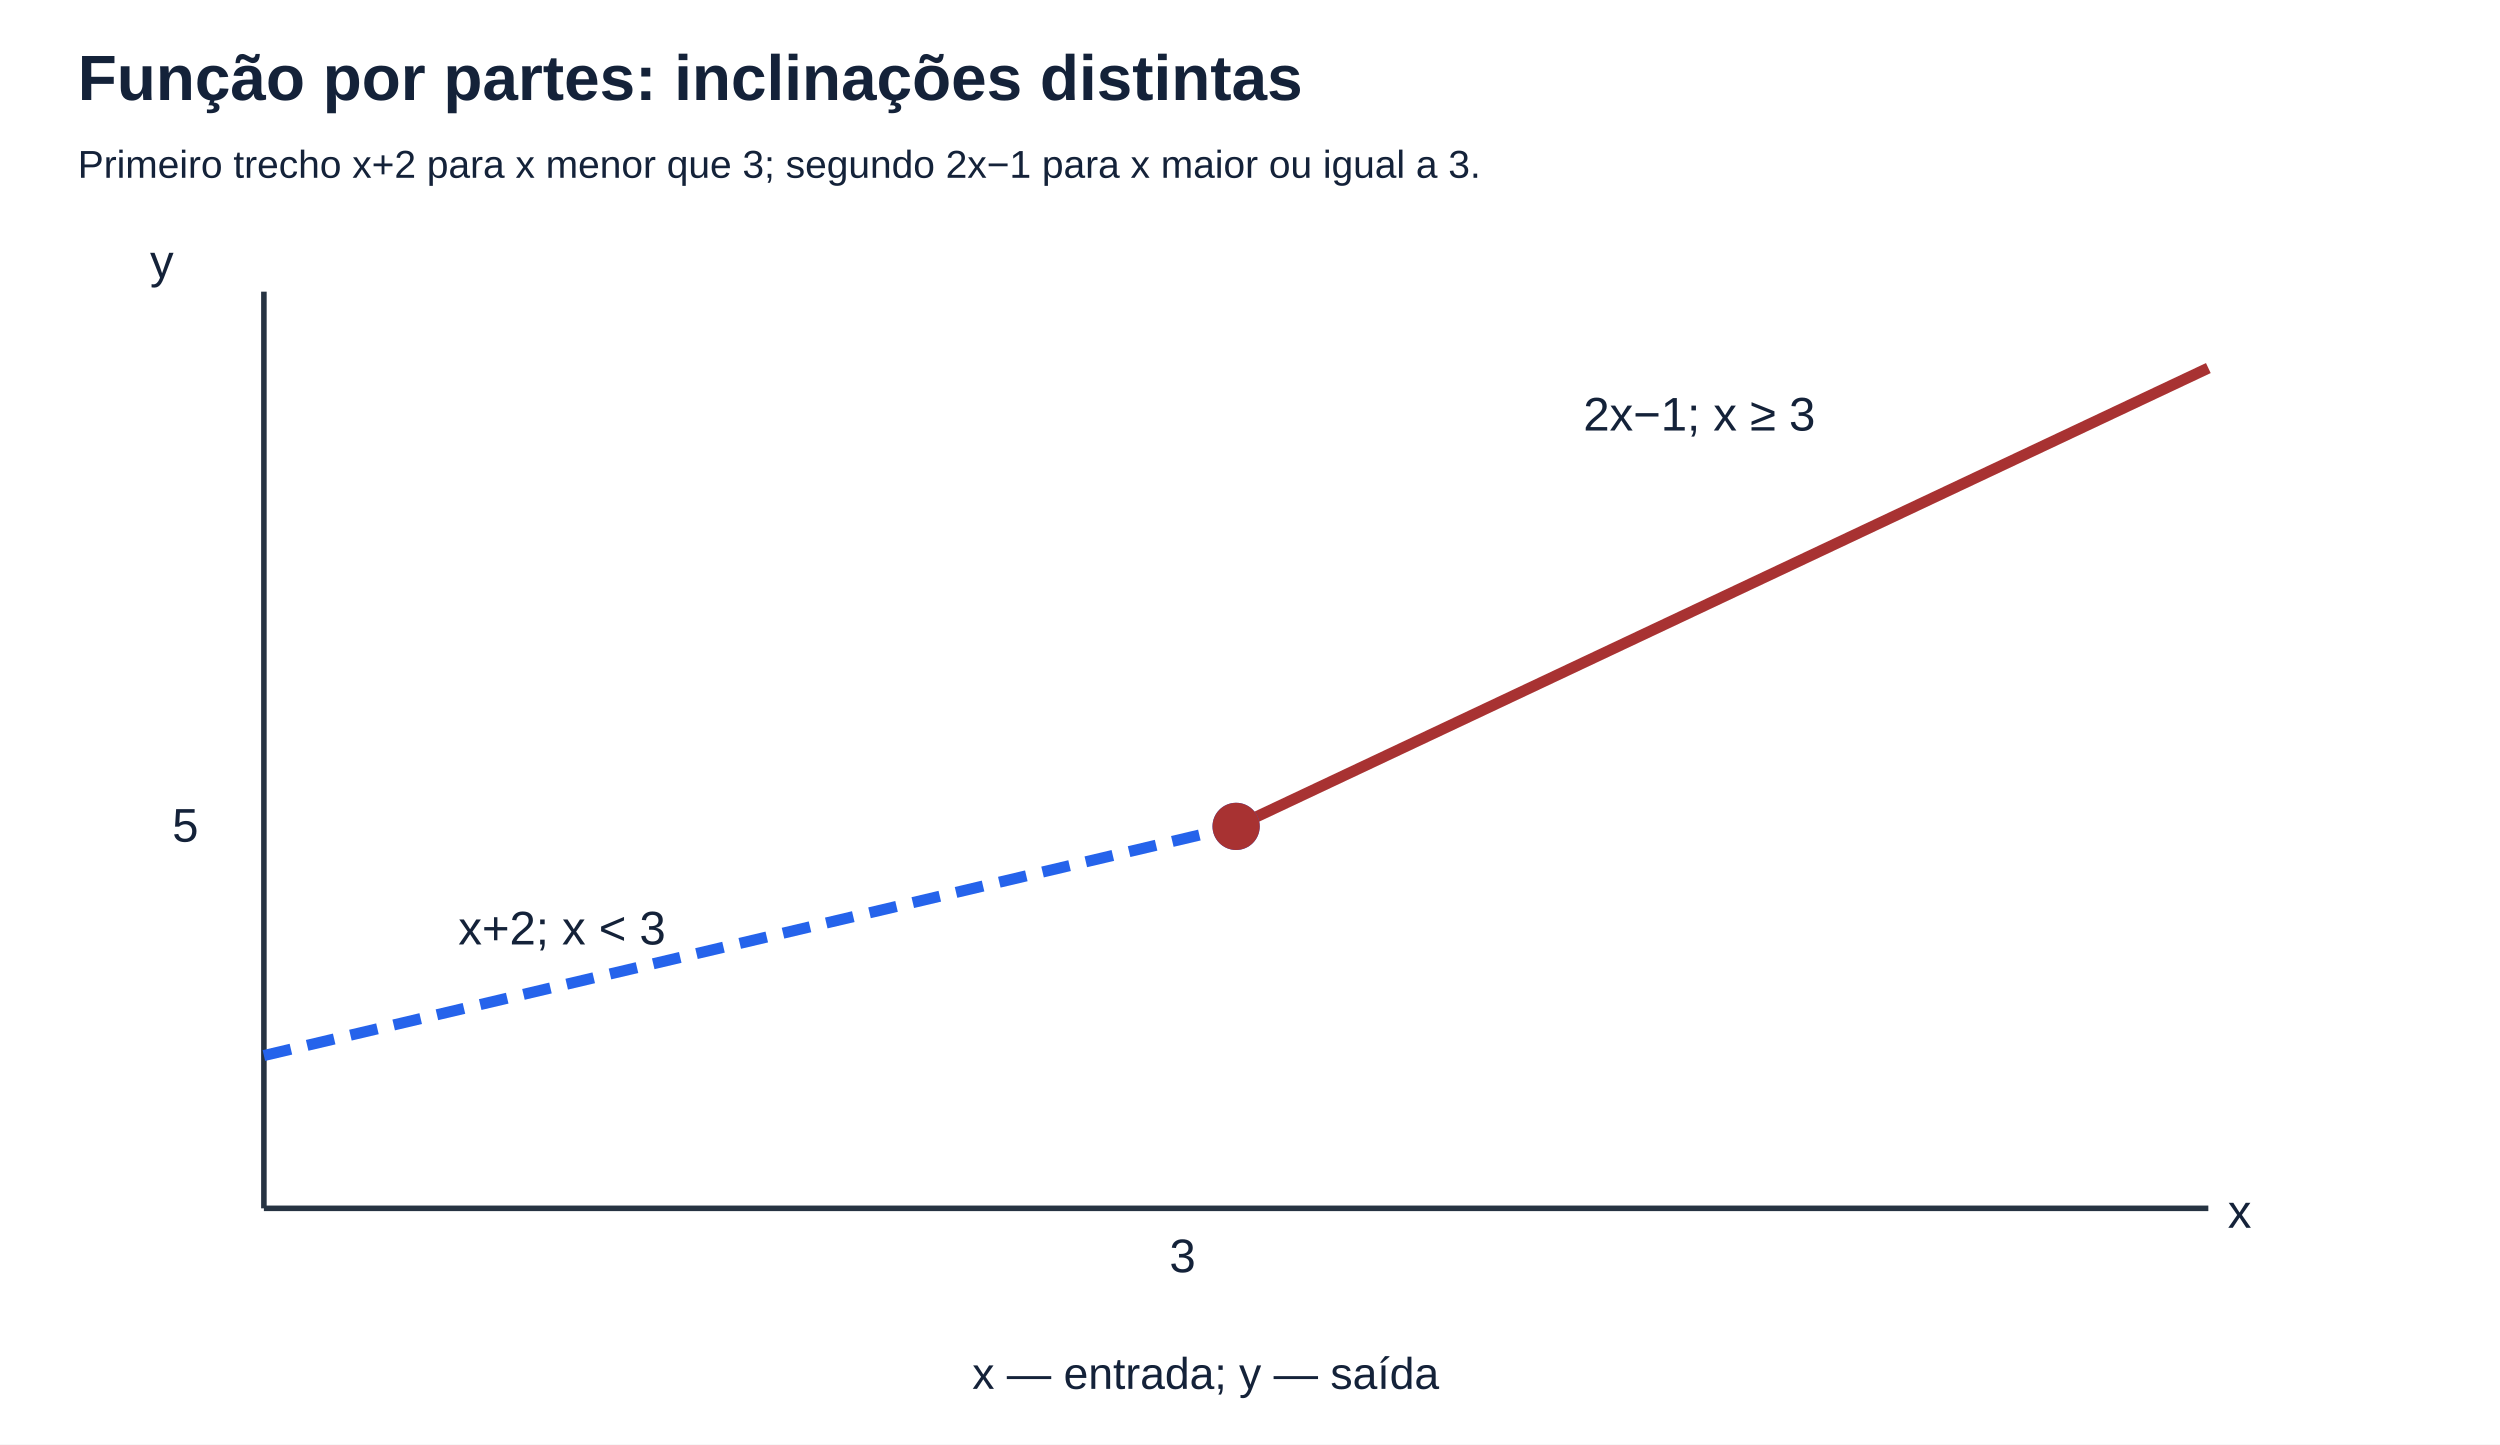
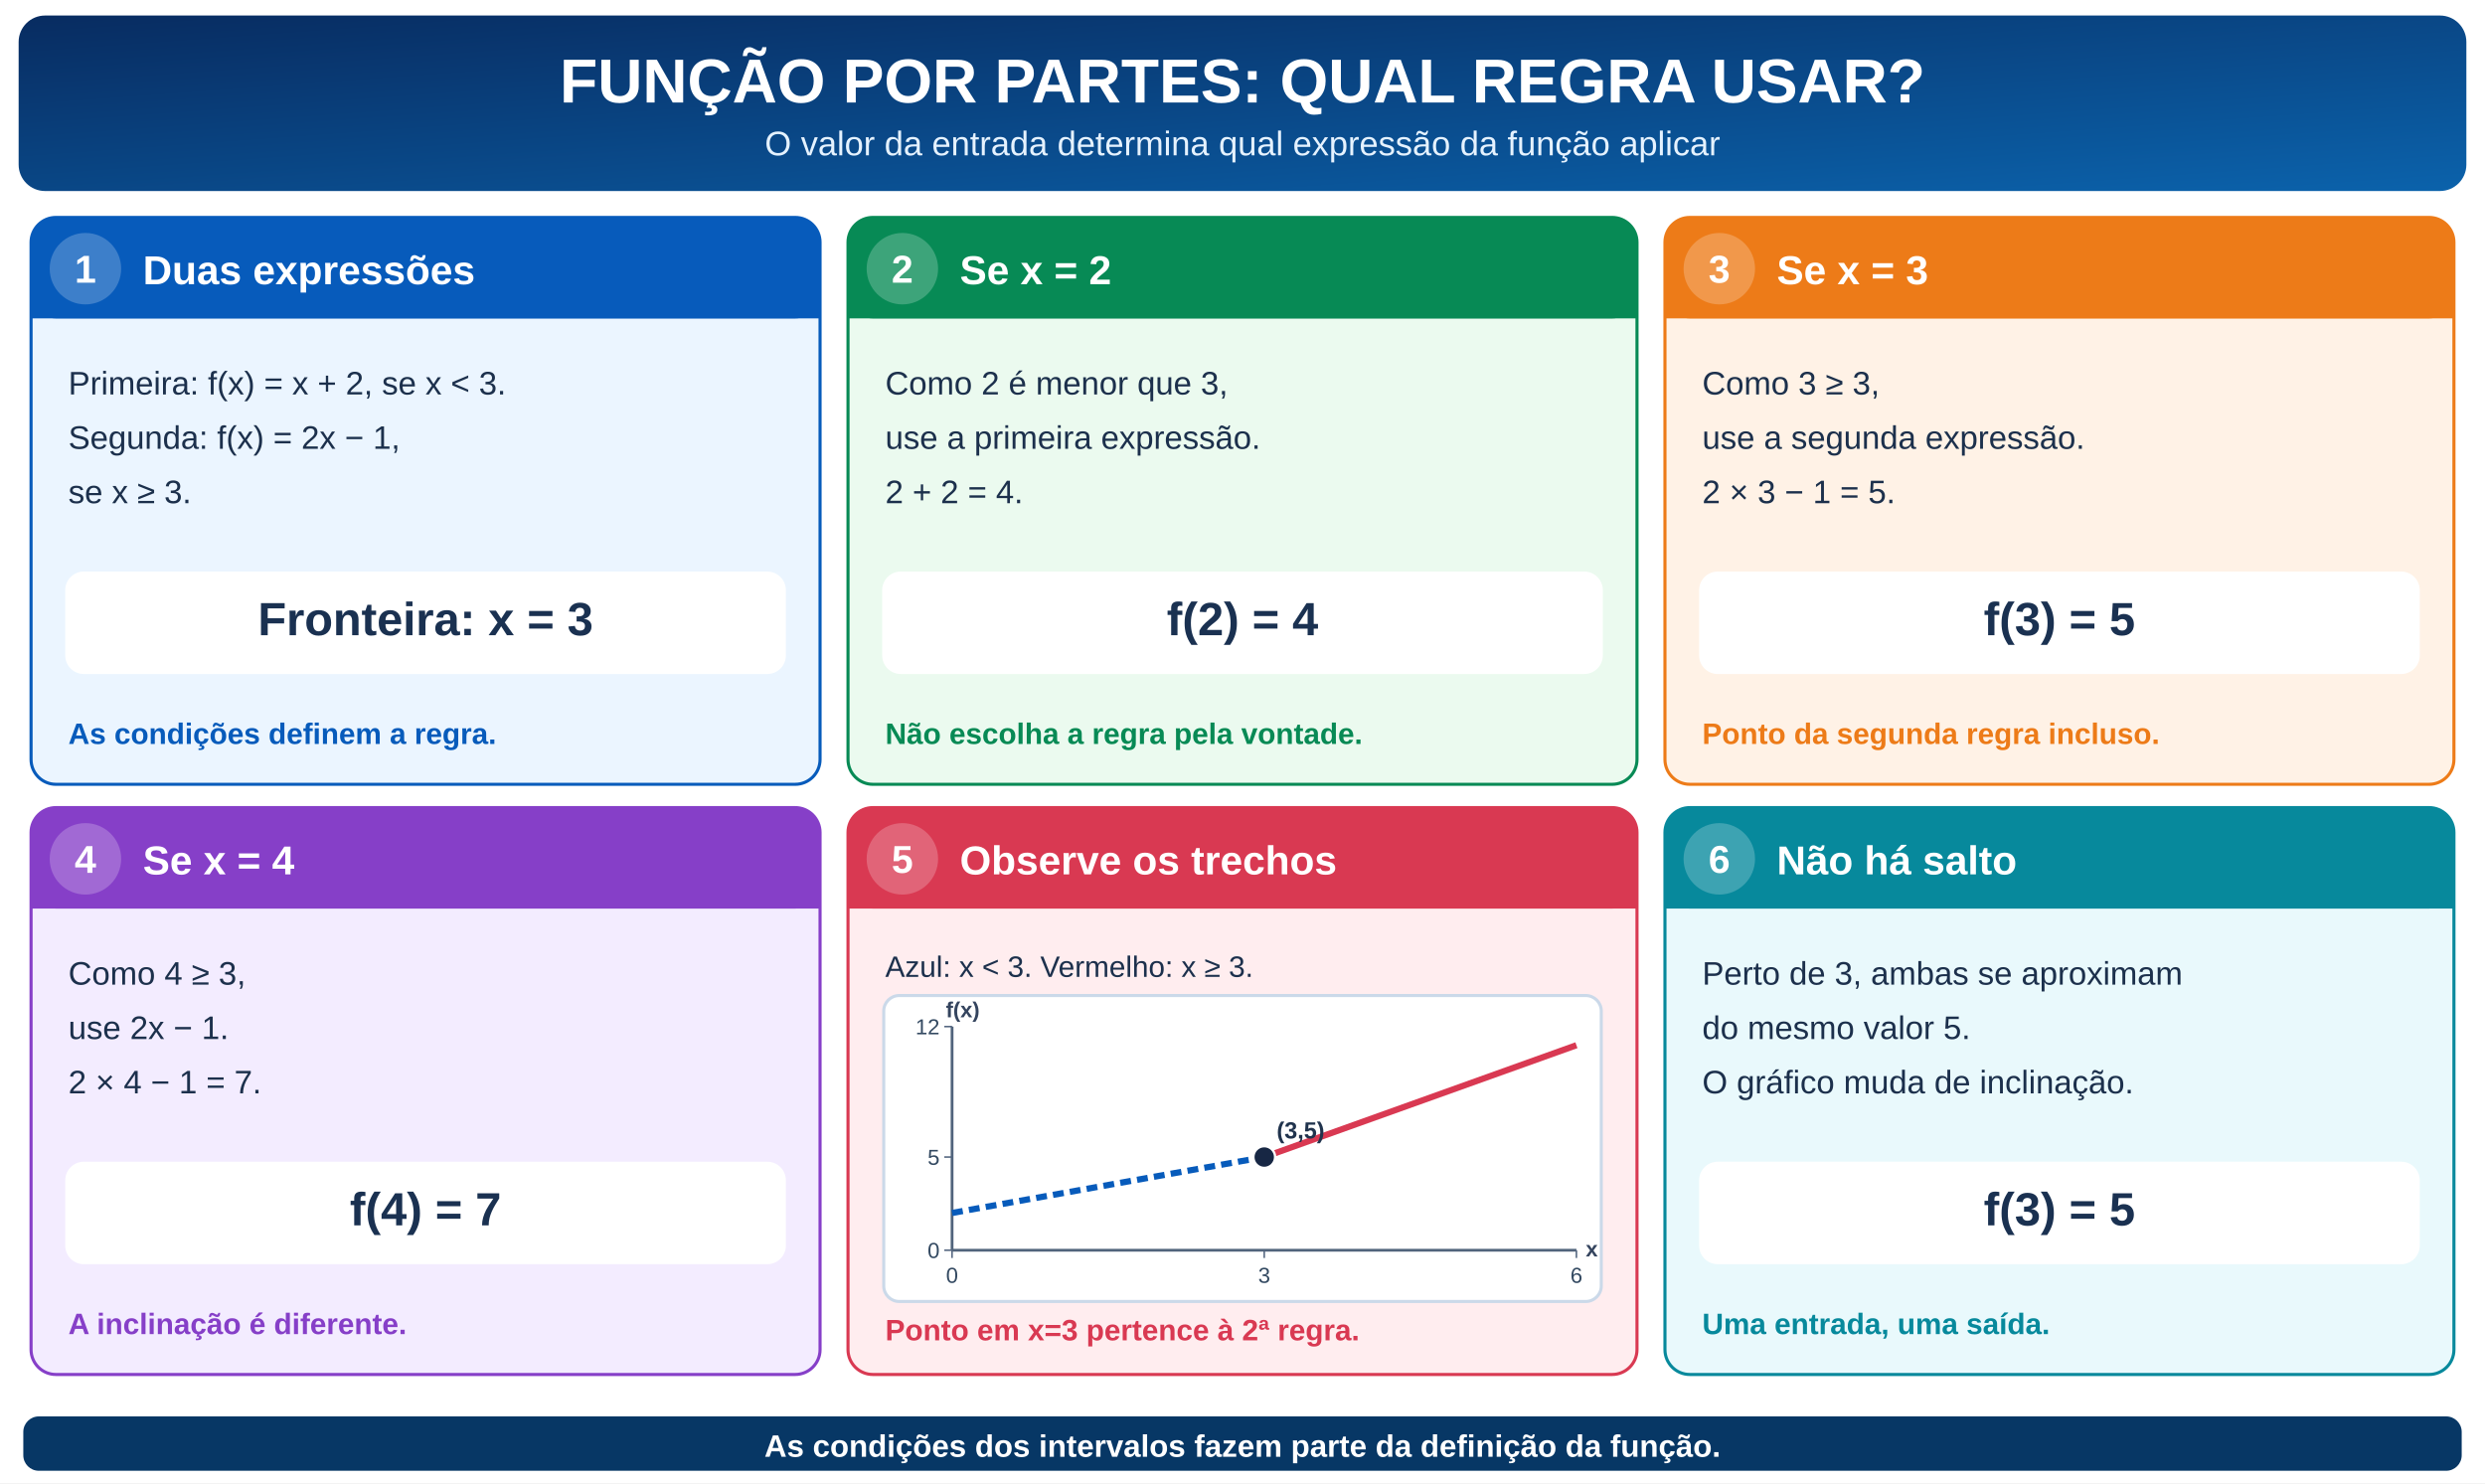
- <svg xmlns="http://www.w3.org/2000/svg" viewBox="0 0 900 520" role="img" aria-labelledby="t d">
-   <rect width="900" height="520" fill="#fff" />
-   <g fill="#142239" font-family="Arial,sans-serif">
-     <text x="28" y="36" font-weight="bold" font-size="23">Função por partes: inclinações distintas</text>
-     <text x="28" y="64" font-size="14">Primeiro trecho x+2 para x menor que 3; segundo 2x−1 para x maior ou igual a 3.</text>
-   </g>
-   <g stroke="#263342" stroke-width="2" fill="none">
-     <path d="M95 435 H795 M95 435 V105" />
-   </g>
-   <text x="54" y="100" font-family="Arial,sans-serif" font-size="17" fill="#142239">y</text>
-   <text x="802" y="442" font-family="Arial,sans-serif" font-size="17" fill="#142239">x</text>
-   <text x="421" y="458" font-family="Arial,sans-serif" font-size="17" fill="#142239">3</text>
-   <text x="62" y="303" font-family="Arial,sans-serif" font-size="17" fill="#142239">5</text>
-   <path d="M95.0 380.0 L445.0 297.5" fill="none" stroke="#2563eb" stroke-width="4" stroke-dasharray="10 6" />
-   <path d="M445.0 297.5 L795.0 132.5" fill="none" stroke="#a83232" stroke-width="4" />
-   <circle cx="445.0" cy="297.5" r="7" stroke="#2563eb" stroke-width="3" fill="#fff" />
-   <circle cx="445.0" cy="297.5" r="7" stroke="#a83232" stroke-width="3" fill="#a83232" />
-   <text x="165" y="340" font-family="Arial,sans-serif" font-size="17" fill="#142239">x+2; x &lt; 3</text>
-   <text x="570" y="155" font-family="Arial,sans-serif" font-size="17" fill="#142239">2x−1; x ≥ 3</text>
-   <g font-family="Arial,sans-serif" font-size="16" fill="#142239">
-     <text x="350" y="500">x — entrada; y — saída</text>
-   </g>
+ <svg xmlns="http://www.w3.org/2000/svg" viewBox="0 0 1600 955" role="img" aria-labelledby="title desc">
+   <rect x="0" y="0" width="1600" height="955" rx="0" fill="#fff" />
+   <defs>
+     <linearGradient id="blue" x1="0" y1="0" x2="1" y2="1">
+       <stop offset="0" stop-color="#082c61" />
+       <stop offset="1" stop-color="#0b62ab" />
+     </linearGradient>
+   </defs>
+   <rect x="12" y="10" width="1576" height="113" rx="17" fill="url(#blue)" />
+   <text x="800" y="66" text-anchor="middle" font-family="Arial,DejaVu Sans,sans-serif" font-size="40" font-weight="700" fill="#fff">FUNÇÃO POR PARTES: QUAL REGRA USAR?</text>
+   <text x="800" y="100" text-anchor="middle" font-family="Arial,DejaVu Sans,sans-serif" font-size="22" font-weight="400" fill="#e5f2ff">O valor da entrada determina qual expressão da função aplicar</text>
+   <rect x="20" y="140" width="508" height="365" rx="16" fill="#ebf5ff" stroke="#075bbb" stroke-width="2" />
+   <rect x="20" y="140" width="508" height="65" rx="16" fill="#075bbb" />
+   <rect x="20" y="189" width="508" height="16" rx="0" fill="#075bbb" />
+   <circle cx="55" cy="173" r="23" fill="#fff" opacity=".22" />
+   <text x="55" y="182" text-anchor="middle" font-family="Arial,DejaVu Sans,sans-serif" font-size="25" font-weight="700" fill="#fff">1</text>
+   <text x="92" y="183" text-anchor="start" font-family="Arial,DejaVu Sans,sans-serif" font-size="26" font-weight="700" fill="#fff">Duas expressões</text>
+   <text x="44" y="254" text-anchor="start" font-family="Arial,DejaVu Sans,sans-serif" font-size="21" font-weight="400" fill="#1c304c">Primeira: f(x) = x + 2, se x &lt; 3.</text>
+   <text x="44" y="289" text-anchor="start" font-family="Arial,DejaVu Sans,sans-serif" font-size="21" font-weight="400" fill="#1c304c">Segunda: f(x) = 2x − 1,</text>
+   <text x="44" y="324" text-anchor="start" font-family="Arial,DejaVu Sans,sans-serif" font-size="21" font-weight="400" fill="#1c304c">se x ≥ 3.</text>
+   <rect x="42" y="368" width="464" height="66" rx="12" fill="#fff" />
+   <text x="274" y="409" text-anchor="middle" font-family="Arial,DejaVu Sans,sans-serif" font-size="30" font-weight="700" fill="#1a3151">Fronteira: x = 3</text>
+   <text x="44" y="479" text-anchor="start" font-family="Arial,DejaVu Sans,sans-serif" font-size="19" font-weight="700" fill="#075bbb">As condições definem a regra.</text>
+   <rect x="546" y="140" width="508" height="365" rx="16" fill="#ebfaef" stroke="#078a55" stroke-width="2" />
+   <rect x="546" y="140" width="508" height="65" rx="16" fill="#078a55" />
+   <rect x="546" y="189" width="508" height="16" rx="0" fill="#078a55" />
+   <circle cx="581" cy="173" r="23" fill="#fff" opacity=".22" />
+   <text x="581" y="182" text-anchor="middle" font-family="Arial,DejaVu Sans,sans-serif" font-size="25" font-weight="700" fill="#fff">2</text>
+   <text x="618" y="183" text-anchor="start" font-family="Arial,DejaVu Sans,sans-serif" font-size="26" font-weight="700" fill="#fff">Se x = 2</text>
+   <text x="570" y="254" text-anchor="start" font-family="Arial,DejaVu Sans,sans-serif" font-size="21" font-weight="400" fill="#1c304c">Como 2 é menor que 3,</text>
+   <text x="570" y="289" text-anchor="start" font-family="Arial,DejaVu Sans,sans-serif" font-size="21" font-weight="400" fill="#1c304c">use a primeira expressão.</text>
+   <text x="570" y="324" text-anchor="start" font-family="Arial,DejaVu Sans,sans-serif" font-size="21" font-weight="400" fill="#1c304c">2 + 2 = 4.</text>
+   <rect x="568" y="368" width="464" height="66" rx="12" fill="#fff" />
+   <text x="800" y="409" text-anchor="middle" font-family="Arial,DejaVu Sans,sans-serif" font-size="30" font-weight="700" fill="#1a3151">f(2) = 4</text>
+   <text x="570" y="479" text-anchor="start" font-family="Arial,DejaVu Sans,sans-serif" font-size="19" font-weight="700" fill="#078a55">Não escolha a regra pela vontade.</text>
+   <rect x="1072" y="140" width="508" height="365" rx="16" fill="#fff2e6" stroke="#ed7b18" stroke-width="2" />
+   <rect x="1072" y="140" width="508" height="65" rx="16" fill="#ed7b18" />
+   <rect x="1072" y="189" width="508" height="16" rx="0" fill="#ed7b18" />
+   <circle cx="1107" cy="173" r="23" fill="#fff" opacity=".22" />
+   <text x="1107" y="182" text-anchor="middle" font-family="Arial,DejaVu Sans,sans-serif" font-size="25" font-weight="700" fill="#fff">3</text>
+   <text x="1144" y="183" text-anchor="start" font-family="Arial,DejaVu Sans,sans-serif" font-size="26" font-weight="700" fill="#fff">Se x = 3</text>
+   <text x="1096" y="254" text-anchor="start" font-family="Arial,DejaVu Sans,sans-serif" font-size="21" font-weight="400" fill="#1c304c">Como 3 ≥ 3,</text>
+   <text x="1096" y="289" text-anchor="start" font-family="Arial,DejaVu Sans,sans-serif" font-size="21" font-weight="400" fill="#1c304c">use a segunda expressão.</text>
+   <text x="1096" y="324" text-anchor="start" font-family="Arial,DejaVu Sans,sans-serif" font-size="21" font-weight="400" fill="#1c304c">2 × 3 − 1 = 5.</text>
+   <rect x="1094" y="368" width="464" height="66" rx="12" fill="#fff" />
+   <text x="1326" y="409" text-anchor="middle" font-family="Arial,DejaVu Sans,sans-serif" font-size="30" font-weight="700" fill="#1a3151">f(3) = 5</text>
+   <text x="1096" y="479" text-anchor="start" font-family="Arial,DejaVu Sans,sans-serif" font-size="19" font-weight="700" fill="#ed7b18">Ponto da segunda regra incluso.</text>
+   <rect x="20" y="520" width="508" height="365" rx="16" fill="#f3ecff" stroke="#863fc8" stroke-width="2" />
+   <rect x="20" y="520" width="508" height="65" rx="16" fill="#863fc8" />
+   <rect x="20" y="569" width="508" height="16" rx="0" fill="#863fc8" />
+   <circle cx="55" cy="553" r="23" fill="#fff" opacity=".22" />
+   <text x="55" y="562" text-anchor="middle" font-family="Arial,DejaVu Sans,sans-serif" font-size="25" font-weight="700" fill="#fff">4</text>
+   <text x="92" y="563" text-anchor="start" font-family="Arial,DejaVu Sans,sans-serif" font-size="26" font-weight="700" fill="#fff">Se x = 4</text>
+   <text x="44" y="634" text-anchor="start" font-family="Arial,DejaVu Sans,sans-serif" font-size="21" font-weight="400" fill="#1c304c">Como 4 ≥ 3,</text>
+   <text x="44" y="669" text-anchor="start" font-family="Arial,DejaVu Sans,sans-serif" font-size="21" font-weight="400" fill="#1c304c">use 2x − 1.</text>
+   <text x="44" y="704" text-anchor="start" font-family="Arial,DejaVu Sans,sans-serif" font-size="21" font-weight="400" fill="#1c304c">2 × 4 − 1 = 7.</text>
+   <rect x="42" y="748" width="464" height="66" rx="12" fill="#fff" />
+   <text x="274" y="789" text-anchor="middle" font-family="Arial,DejaVu Sans,sans-serif" font-size="30" font-weight="700" fill="#1a3151">f(4) = 7</text>
+   <text x="44" y="859" text-anchor="start" font-family="Arial,DejaVu Sans,sans-serif" font-size="19" font-weight="700" fill="#863fc8">A inclinação é diferente.</text>
+   <rect x="546" y="520" width="508" height="365" rx="16" fill="#ffedef" stroke="#d93952" stroke-width="2" />
+   <rect x="546" y="520" width="508" height="65" rx="16" fill="#d93952" />
+   <rect x="546" y="569" width="508" height="16" rx="0" fill="#d93952" />
+   <circle cx="581" cy="553" r="23" fill="#fff" opacity=".22" />
+   <text x="581" y="562" text-anchor="middle" font-family="Arial,DejaVu Sans,sans-serif" font-size="25" font-weight="700" fill="#fff">5</text>
+   <text x="618" y="563" text-anchor="start" font-family="Arial,DejaVu Sans,sans-serif" font-size="26" font-weight="700" fill="#fff">Observe os trechos</text>
+   <text x="570" y="629" text-anchor="start" font-family="Arial,DejaVu Sans,sans-serif" font-size="19" font-weight="400" fill="#1c304c">Azul: x &lt; 3. Vermelho: x ≥ 3.</text>
+   <rect x="569" y="641" width="462" height="197" rx="10" fill="#fff" stroke="#cbd9e9" stroke-width="2" />
+   <line x1="613" y1="661" x2="613" y2="805" stroke="#51647c" stroke-width="1.8" />
+   <line x1="613" y1="805" x2="1015" y2="805" stroke="#51647c" stroke-width="1.8" />
+   <line x1="613" y1="805" x2="613" y2="810" stroke="#52647e" stroke-width="1" />
+   <text x="613" y="826" text-anchor="middle" font-family="Arial,DejaVu Sans,sans-serif" font-size="14" font-weight="400" fill="#334961">0</text>
+   <line x1="814" y1="805" x2="814" y2="810" stroke="#52647e" stroke-width="1" />
+   <text x="814" y="826" text-anchor="middle" font-family="Arial,DejaVu Sans,sans-serif" font-size="14" font-weight="400" fill="#334961">3</text>
+   <line x1="1015" y1="805" x2="1015" y2="810" stroke="#52647e" stroke-width="1" />
+   <text x="1015" y="826" text-anchor="middle" font-family="Arial,DejaVu Sans,sans-serif" font-size="14" font-weight="400" fill="#334961">6</text>
+   <line x1="608" y1="805" x2="613" y2="805" stroke="#52647e" stroke-width="1" />
+   <text x="605" y="810" text-anchor="end" font-family="Arial,DejaVu Sans,sans-serif" font-size="14" font-weight="400" fill="#334961">0</text>
+   <line x1="608" y1="745" x2="613" y2="745" stroke="#52647e" stroke-width="1" />
+   <text x="605" y="750" text-anchor="end" font-family="Arial,DejaVu Sans,sans-serif" font-size="14" font-weight="400" fill="#334961">5</text>
+   <line x1="608" y1="661" x2="613" y2="661" stroke="#52647e" stroke-width="1" />
+   <text x="605" y="666" text-anchor="end" font-family="Arial,DejaVu Sans,sans-serif" font-size="14" font-weight="400" fill="#334961">12</text>
+   <text x="1021" y="809" text-anchor="start" font-family="Arial,DejaVu Sans,sans-serif" font-size="14" font-weight="700" fill="#34445e">x</text>
+   <text x="609" y="655" text-anchor="start" font-family="Arial,DejaVu Sans,sans-serif" font-size="14" font-weight="700" fill="#34445e">f(x)</text>
+   <polyline points="613.0,781.0 814.0,745.0" fill="none" stroke="#075bbb" stroke-width="4" stroke-dasharray="7 4" />
+   <polyline points="814.0,745.0 1015.0,673.0" fill="none" stroke="#d93952" stroke-width="4" />
+   <circle cx="814" cy="745" r="5.3" fill="#d93952" stroke="#fff" stroke-width="1.4" />
+   <circle cx="814" cy="745" r="7" fill="#172744" stroke="#fff" stroke-width="1.5" />
+   <text x="822" y="733" text-anchor="start" font-family="Arial,DejaVu Sans,sans-serif" font-size="15" font-weight="700" fill="#20334d">(3,5)</text>
+   <text x="570" y="863" text-anchor="start" font-family="Arial,DejaVu Sans,sans-serif" font-size="19" font-weight="700" fill="#d93952">Ponto em x=3 pertence à 2ª regra.</text>
+   <rect x="1072" y="520" width="508" height="365" rx="16" fill="#e9f9fc" stroke="#07899c" stroke-width="2" />
+   <rect x="1072" y="520" width="508" height="65" rx="16" fill="#07899c" />
+   <rect x="1072" y="569" width="508" height="16" rx="0" fill="#07899c" />
+   <circle cx="1107" cy="553" r="23" fill="#fff" opacity=".22" />
+   <text x="1107" y="562" text-anchor="middle" font-family="Arial,DejaVu Sans,sans-serif" font-size="25" font-weight="700" fill="#fff">6</text>
+   <text x="1144" y="563" text-anchor="start" font-family="Arial,DejaVu Sans,sans-serif" font-size="26" font-weight="700" fill="#fff">Não há salto</text>
+   <text x="1096" y="634" text-anchor="start" font-family="Arial,DejaVu Sans,sans-serif" font-size="21" font-weight="400" fill="#1c304c">Perto de 3, ambas se aproximam</text>
+   <text x="1096" y="669" text-anchor="start" font-family="Arial,DejaVu Sans,sans-serif" font-size="21" font-weight="400" fill="#1c304c">do mesmo valor 5.</text>
+   <text x="1096" y="704" text-anchor="start" font-family="Arial,DejaVu Sans,sans-serif" font-size="21" font-weight="400" fill="#1c304c">O gráfico muda de inclinação.</text>
+   <rect x="1094" y="748" width="464" height="66" rx="12" fill="#fff" />
+   <text x="1326" y="789" text-anchor="middle" font-family="Arial,DejaVu Sans,sans-serif" font-size="30" font-weight="700" fill="#1a3151">f(3) = 5</text>
+   <text x="1096" y="859" text-anchor="start" font-family="Arial,DejaVu Sans,sans-serif" font-size="19" font-weight="700" fill="#07899c">Uma entrada, uma saída.</text>
+   <rect x="15" y="912" width="1570" height="35" rx="10" fill="#073765" />
+   <text x="800" y="938" text-anchor="middle" font-family="Arial,DejaVu Sans,sans-serif" font-size="20" font-weight="700" fill="#fff">As condições dos intervalos fazem parte da definição da função.</text>
</svg>
